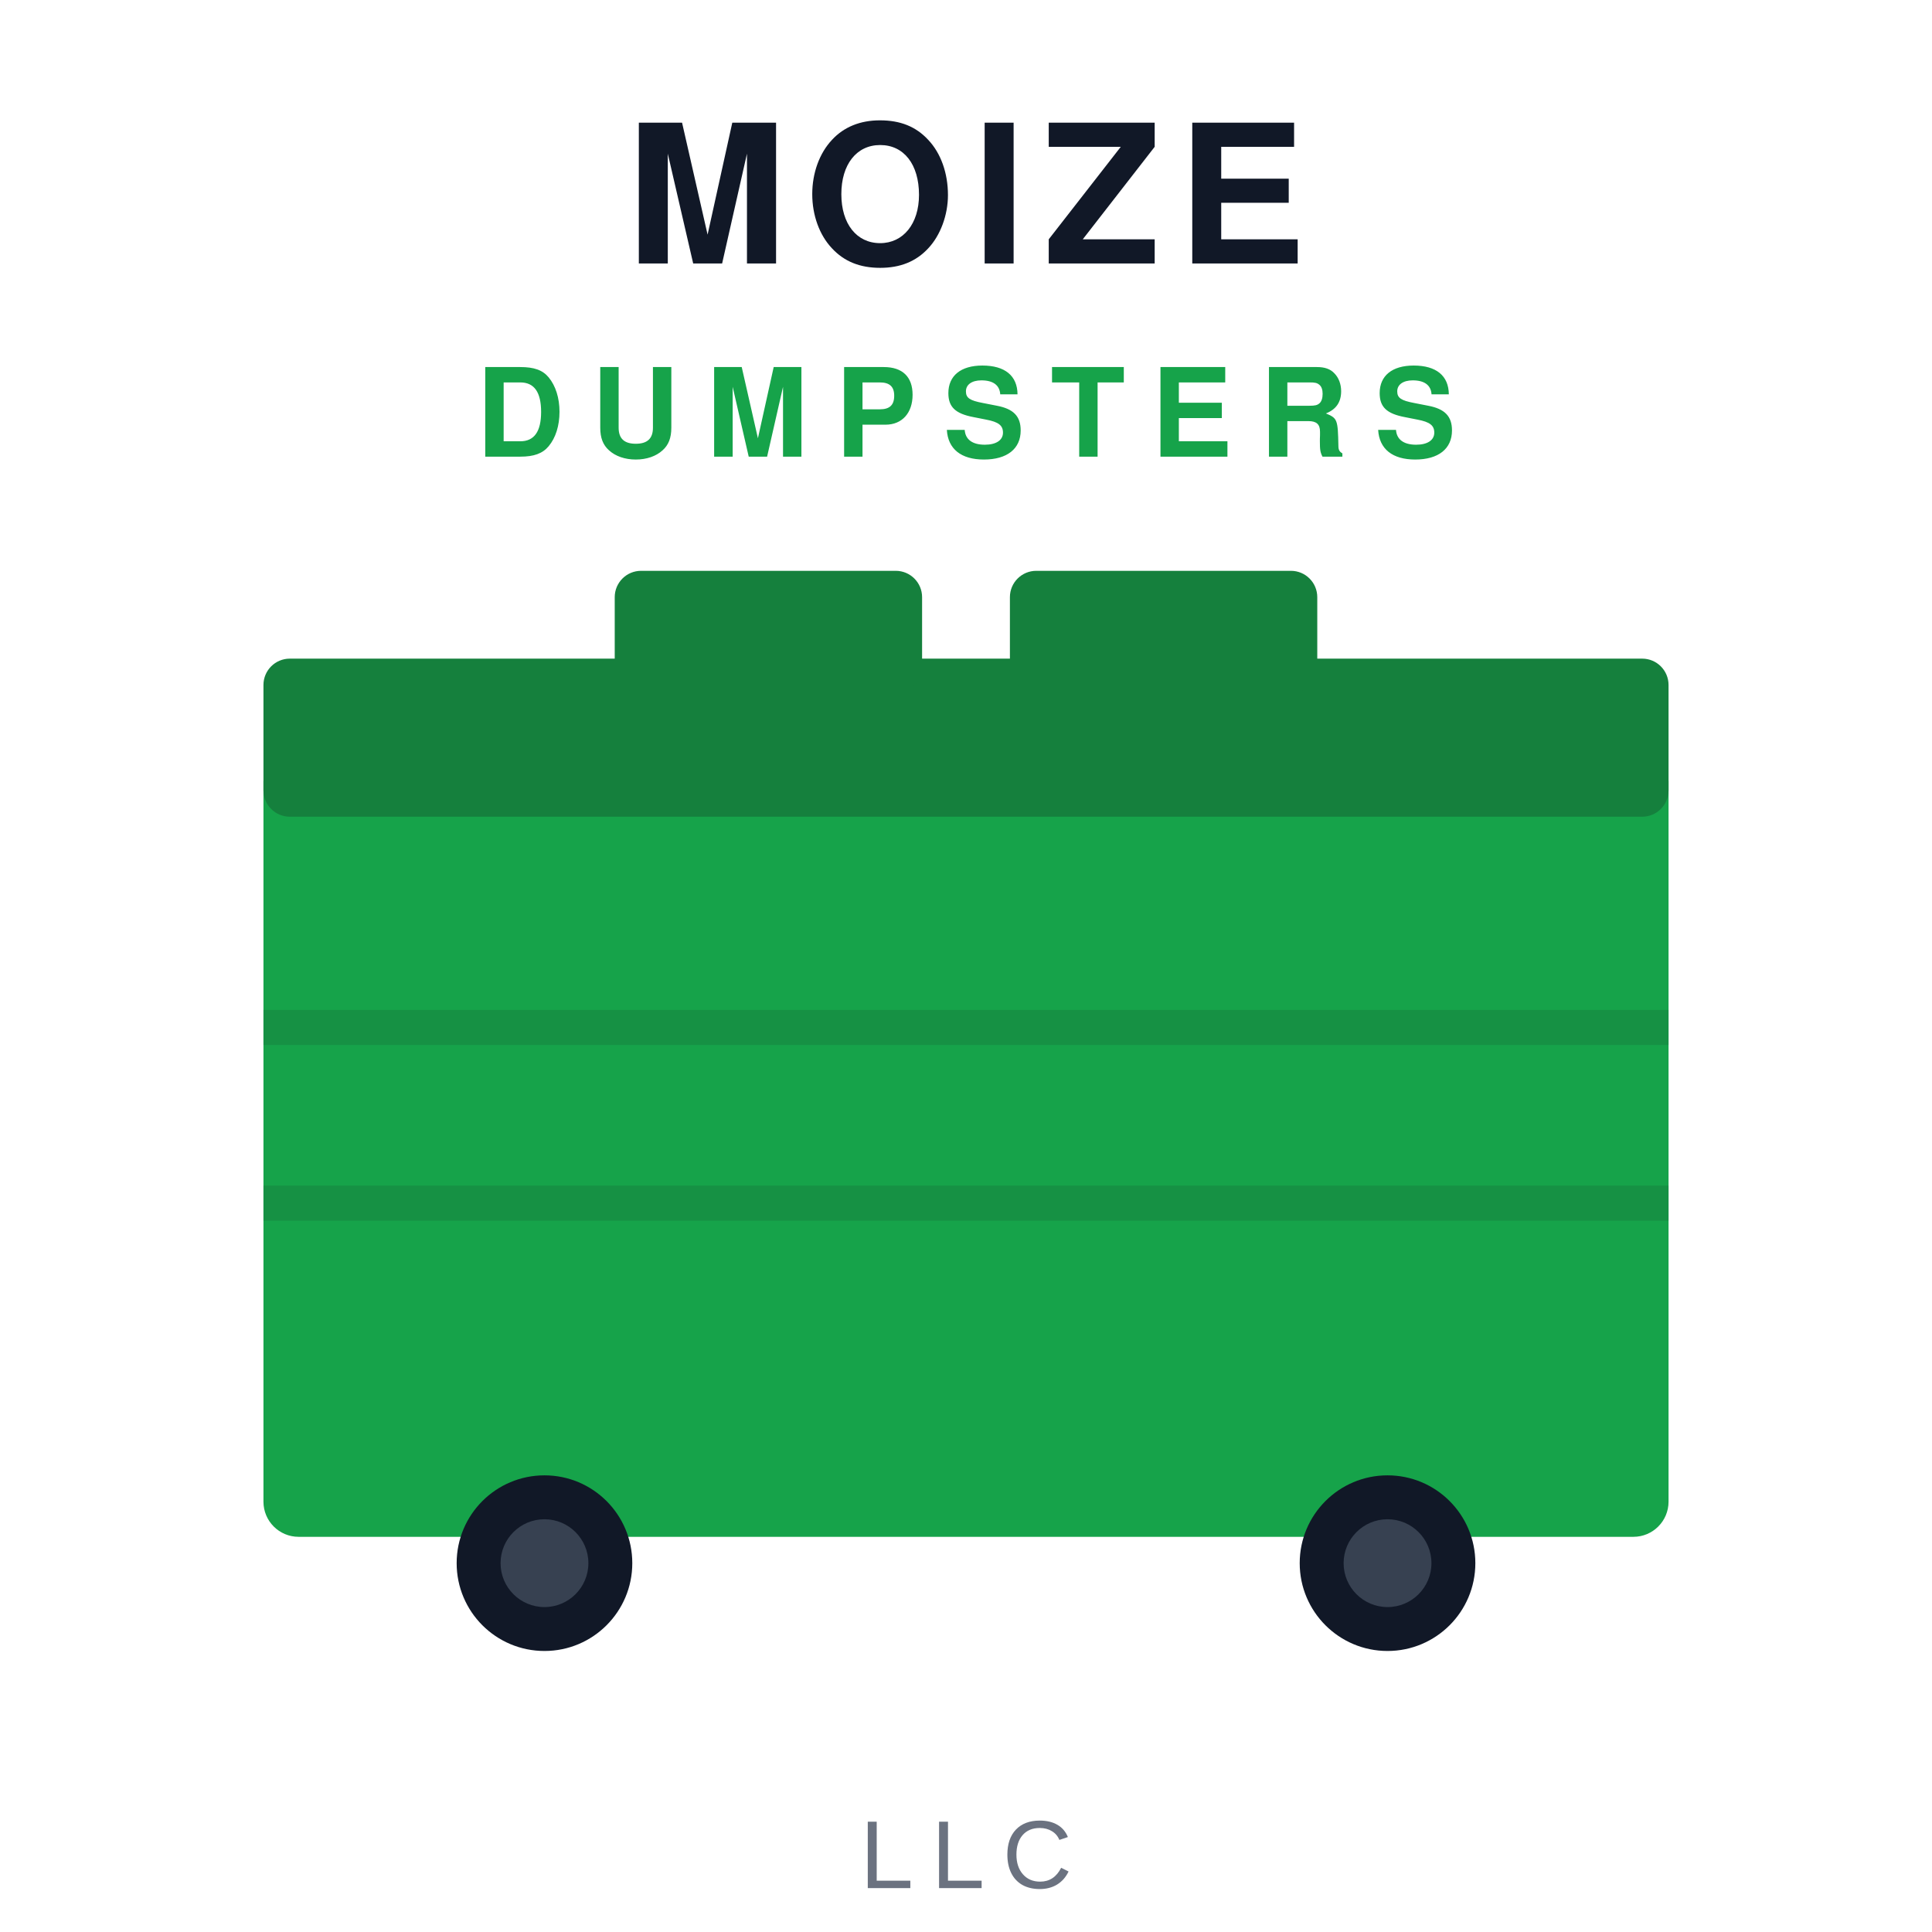
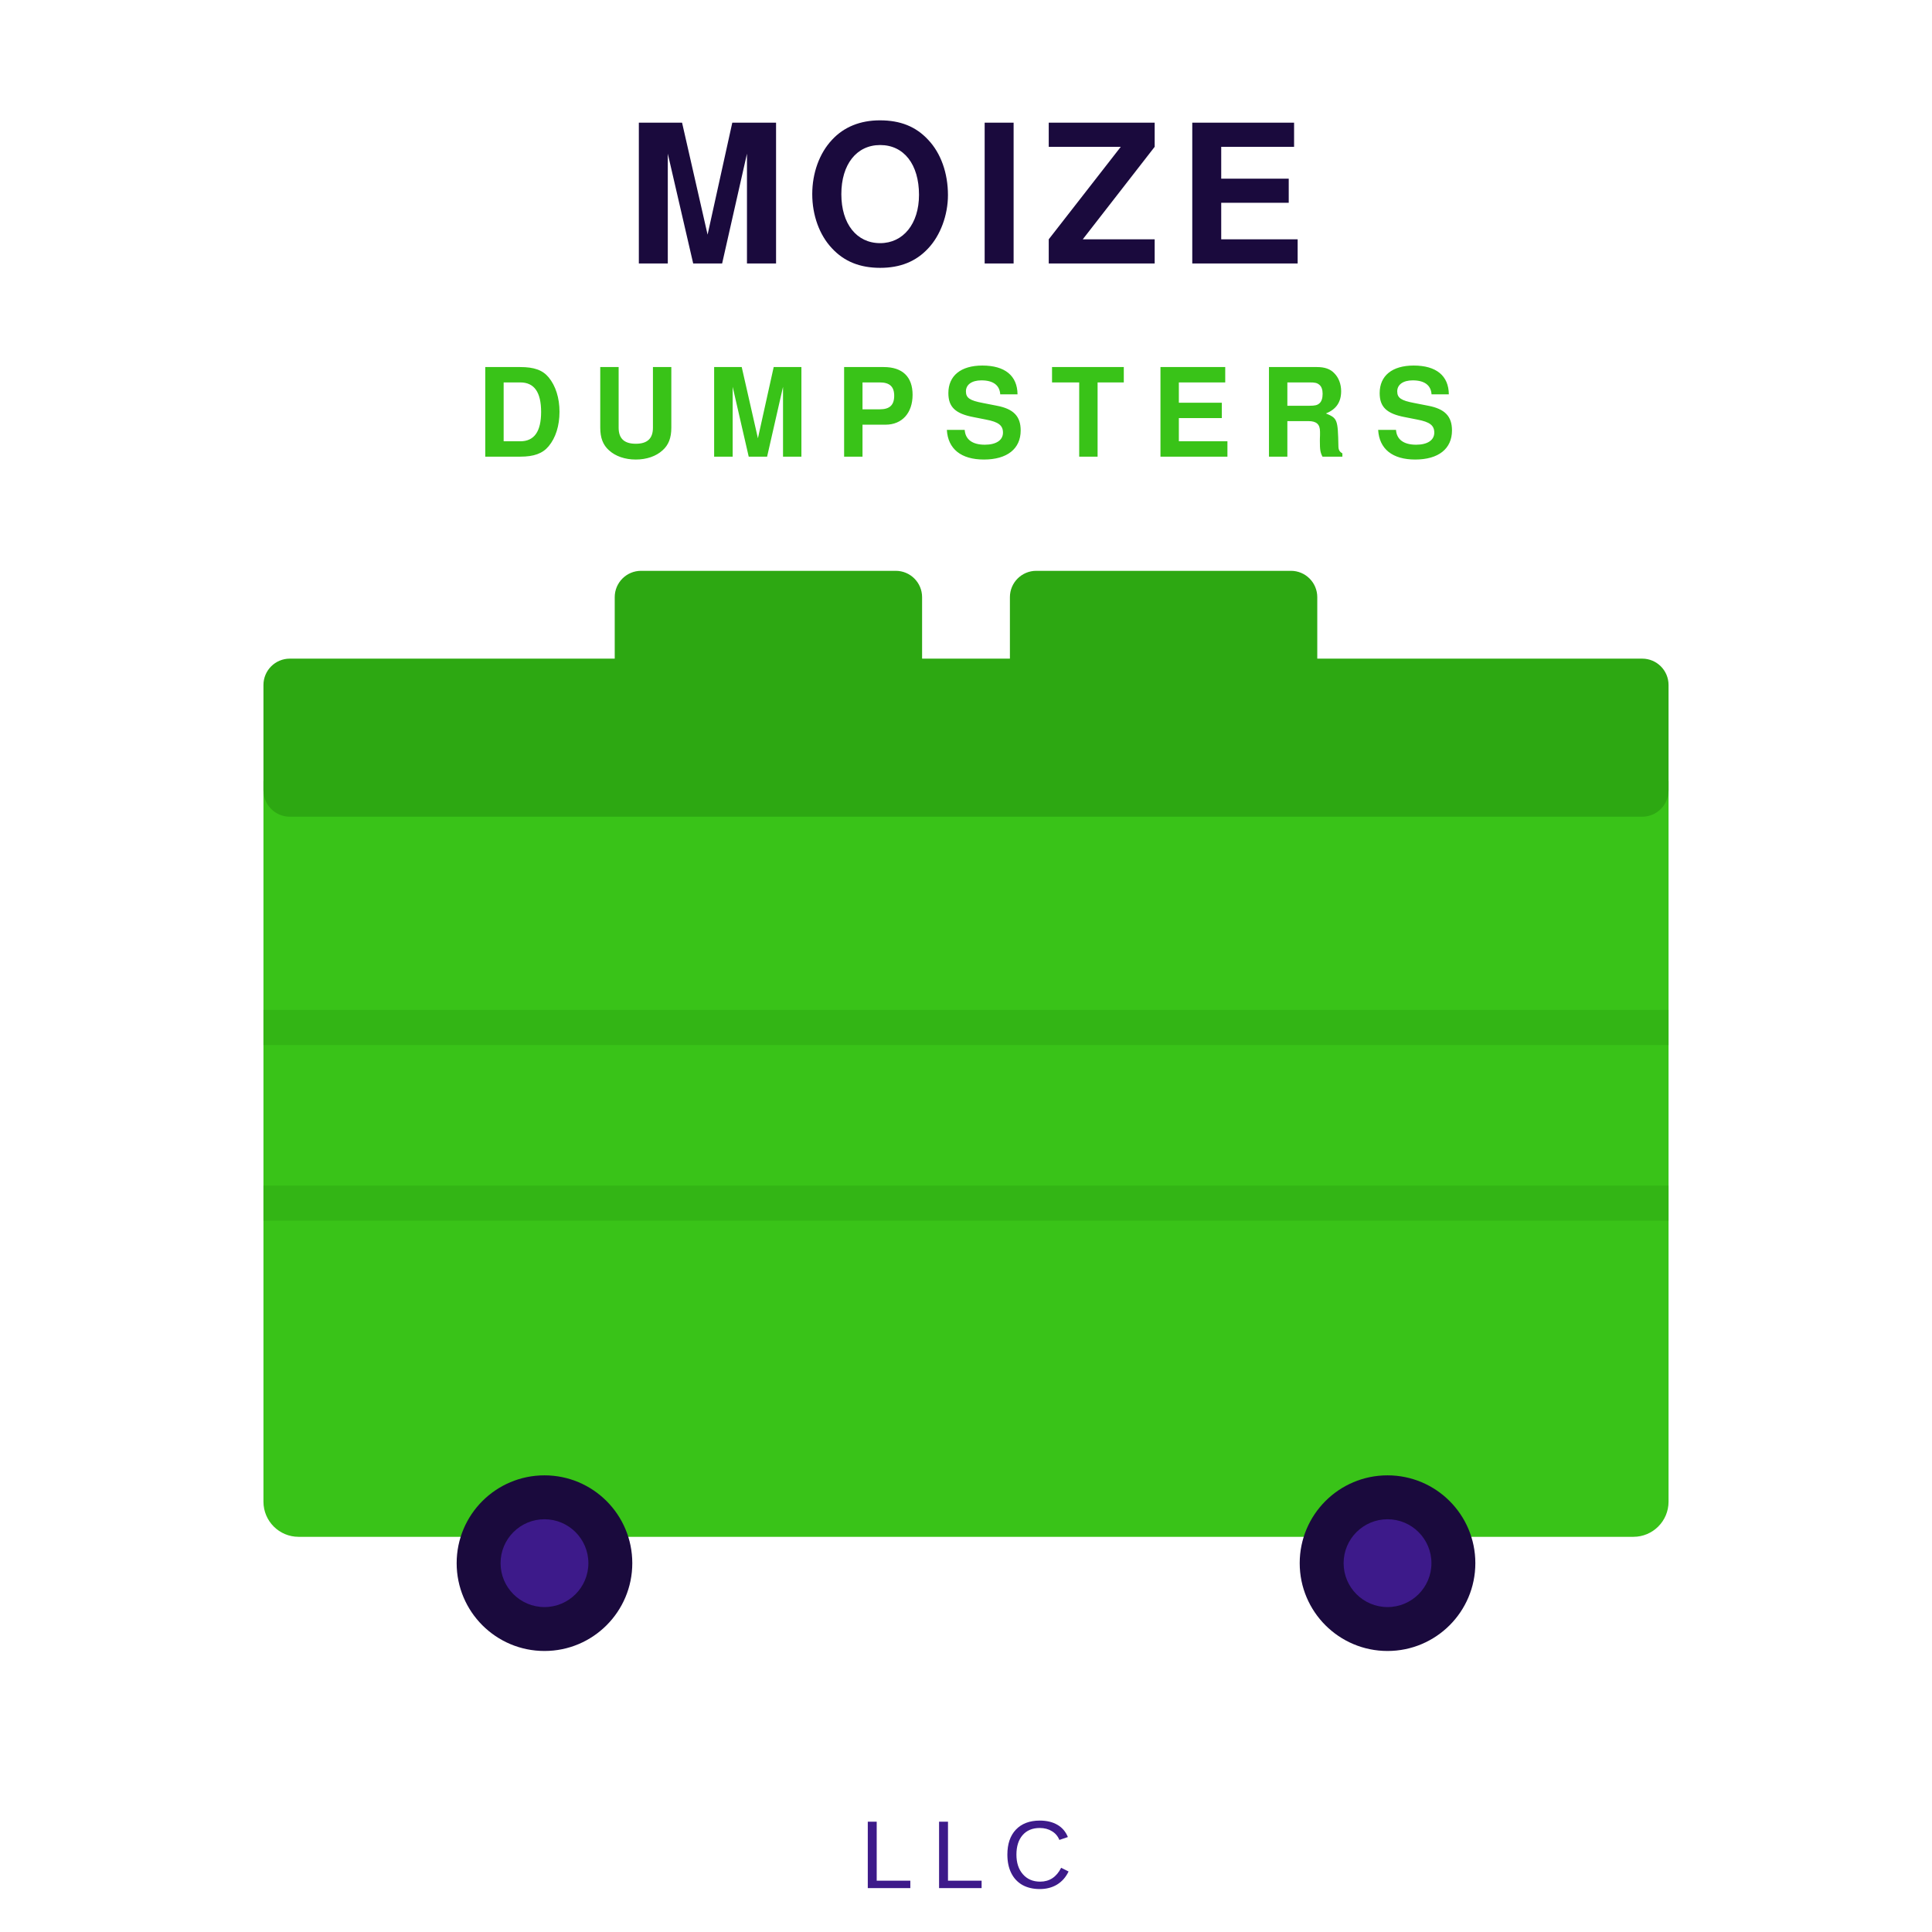
<svg xmlns="http://www.w3.org/2000/svg" viewBox="0 0 220 220" width="220" height="220">
-   <rect x="30" y="85" width="160" height="90" rx="4" ry="4" fill="#16a34a" />
-   <rect x="30" y="75" width="160" height="18" rx="3" ry="3" fill="#15803d" />
-   <rect x="70" y="65" width="35" height="14" rx="3" ry="3" fill="#15803d" />
-   <rect x="115" y="65" width="35" height="14" rx="3" ry="3" fill="#15803d" />
-   <rect x="30" y="115" width="160" height="4" fill="#15803d" opacity="0.5" />
-   <rect x="30" y="135" width="160" height="4" fill="#15803d" opacity="0.5" />
-   <circle cx="62" cy="178" r="10" fill="#111827" />
-   <circle cx="62" cy="178" r="5" fill="#374151" />
-   <circle cx="158" cy="178" r="10" fill="#111827" />
-   <circle cx="158" cy="178" r="5" fill="#374151" />
-   <text x="110" y="30" font-family="Arial Black, Helvetica, sans-serif" font-weight="900" font-size="22" fill="#111827" text-anchor="middle" letter-spacing="2">MOIZE</text>
-   <text x="110" y="52" font-family="Arial Black, Helvetica, sans-serif" font-weight="900" font-size="14" fill="#16a34a" text-anchor="middle" letter-spacing="3">DUMPSTERS</text>
-   <text x="110" y="215" font-family="Arial, Helvetica, sans-serif" font-weight="400" font-size="11" fill="#6b7280" text-anchor="middle" letter-spacing="2">LLC</text>
+   <rect x="30" y="85" width="160" height="90" rx="4" ry="4" fill="#39c318" />
+   <rect x="30" y="75" width="160" height="18" rx="3" ry="3" fill="#2da812" />
+   <rect x="70" y="65" width="35" height="14" rx="3" ry="3" fill="#2da812" />
+   <rect x="115" y="65" width="35" height="14" rx="3" ry="3" fill="#2da812" />
+   <rect x="30" y="115" width="160" height="4" fill="#2da812" opacity="0.5" />
+   <rect x="30" y="135" width="160" height="4" fill="#2da812" opacity="0.5" />
+   <circle cx="62" cy="178" r="10" fill="#1a0a3d" />
+   <circle cx="62" cy="178" r="5" fill="#3d1a8a" />
+   <circle cx="158" cy="178" r="10" fill="#1a0a3d" />
+   <circle cx="158" cy="178" r="5" fill="#3d1a8a" />
+   <text x="110" y="30" font-family="Arial Black, Helvetica, sans-serif" font-weight="900" font-size="22" fill="#1a0a3d" text-anchor="middle" letter-spacing="2">MOIZE</text>
+   <text x="110" y="52" font-family="Arial Black, Helvetica, sans-serif" font-weight="900" font-size="14" fill="#39c318" text-anchor="middle" letter-spacing="3">DUMPSTERS</text>
+   <text x="110" y="215" font-family="Arial, Helvetica, sans-serif" font-weight="400" font-size="11" fill="#3d1a8a" text-anchor="middle" letter-spacing="2">LLC</text>
</svg>
